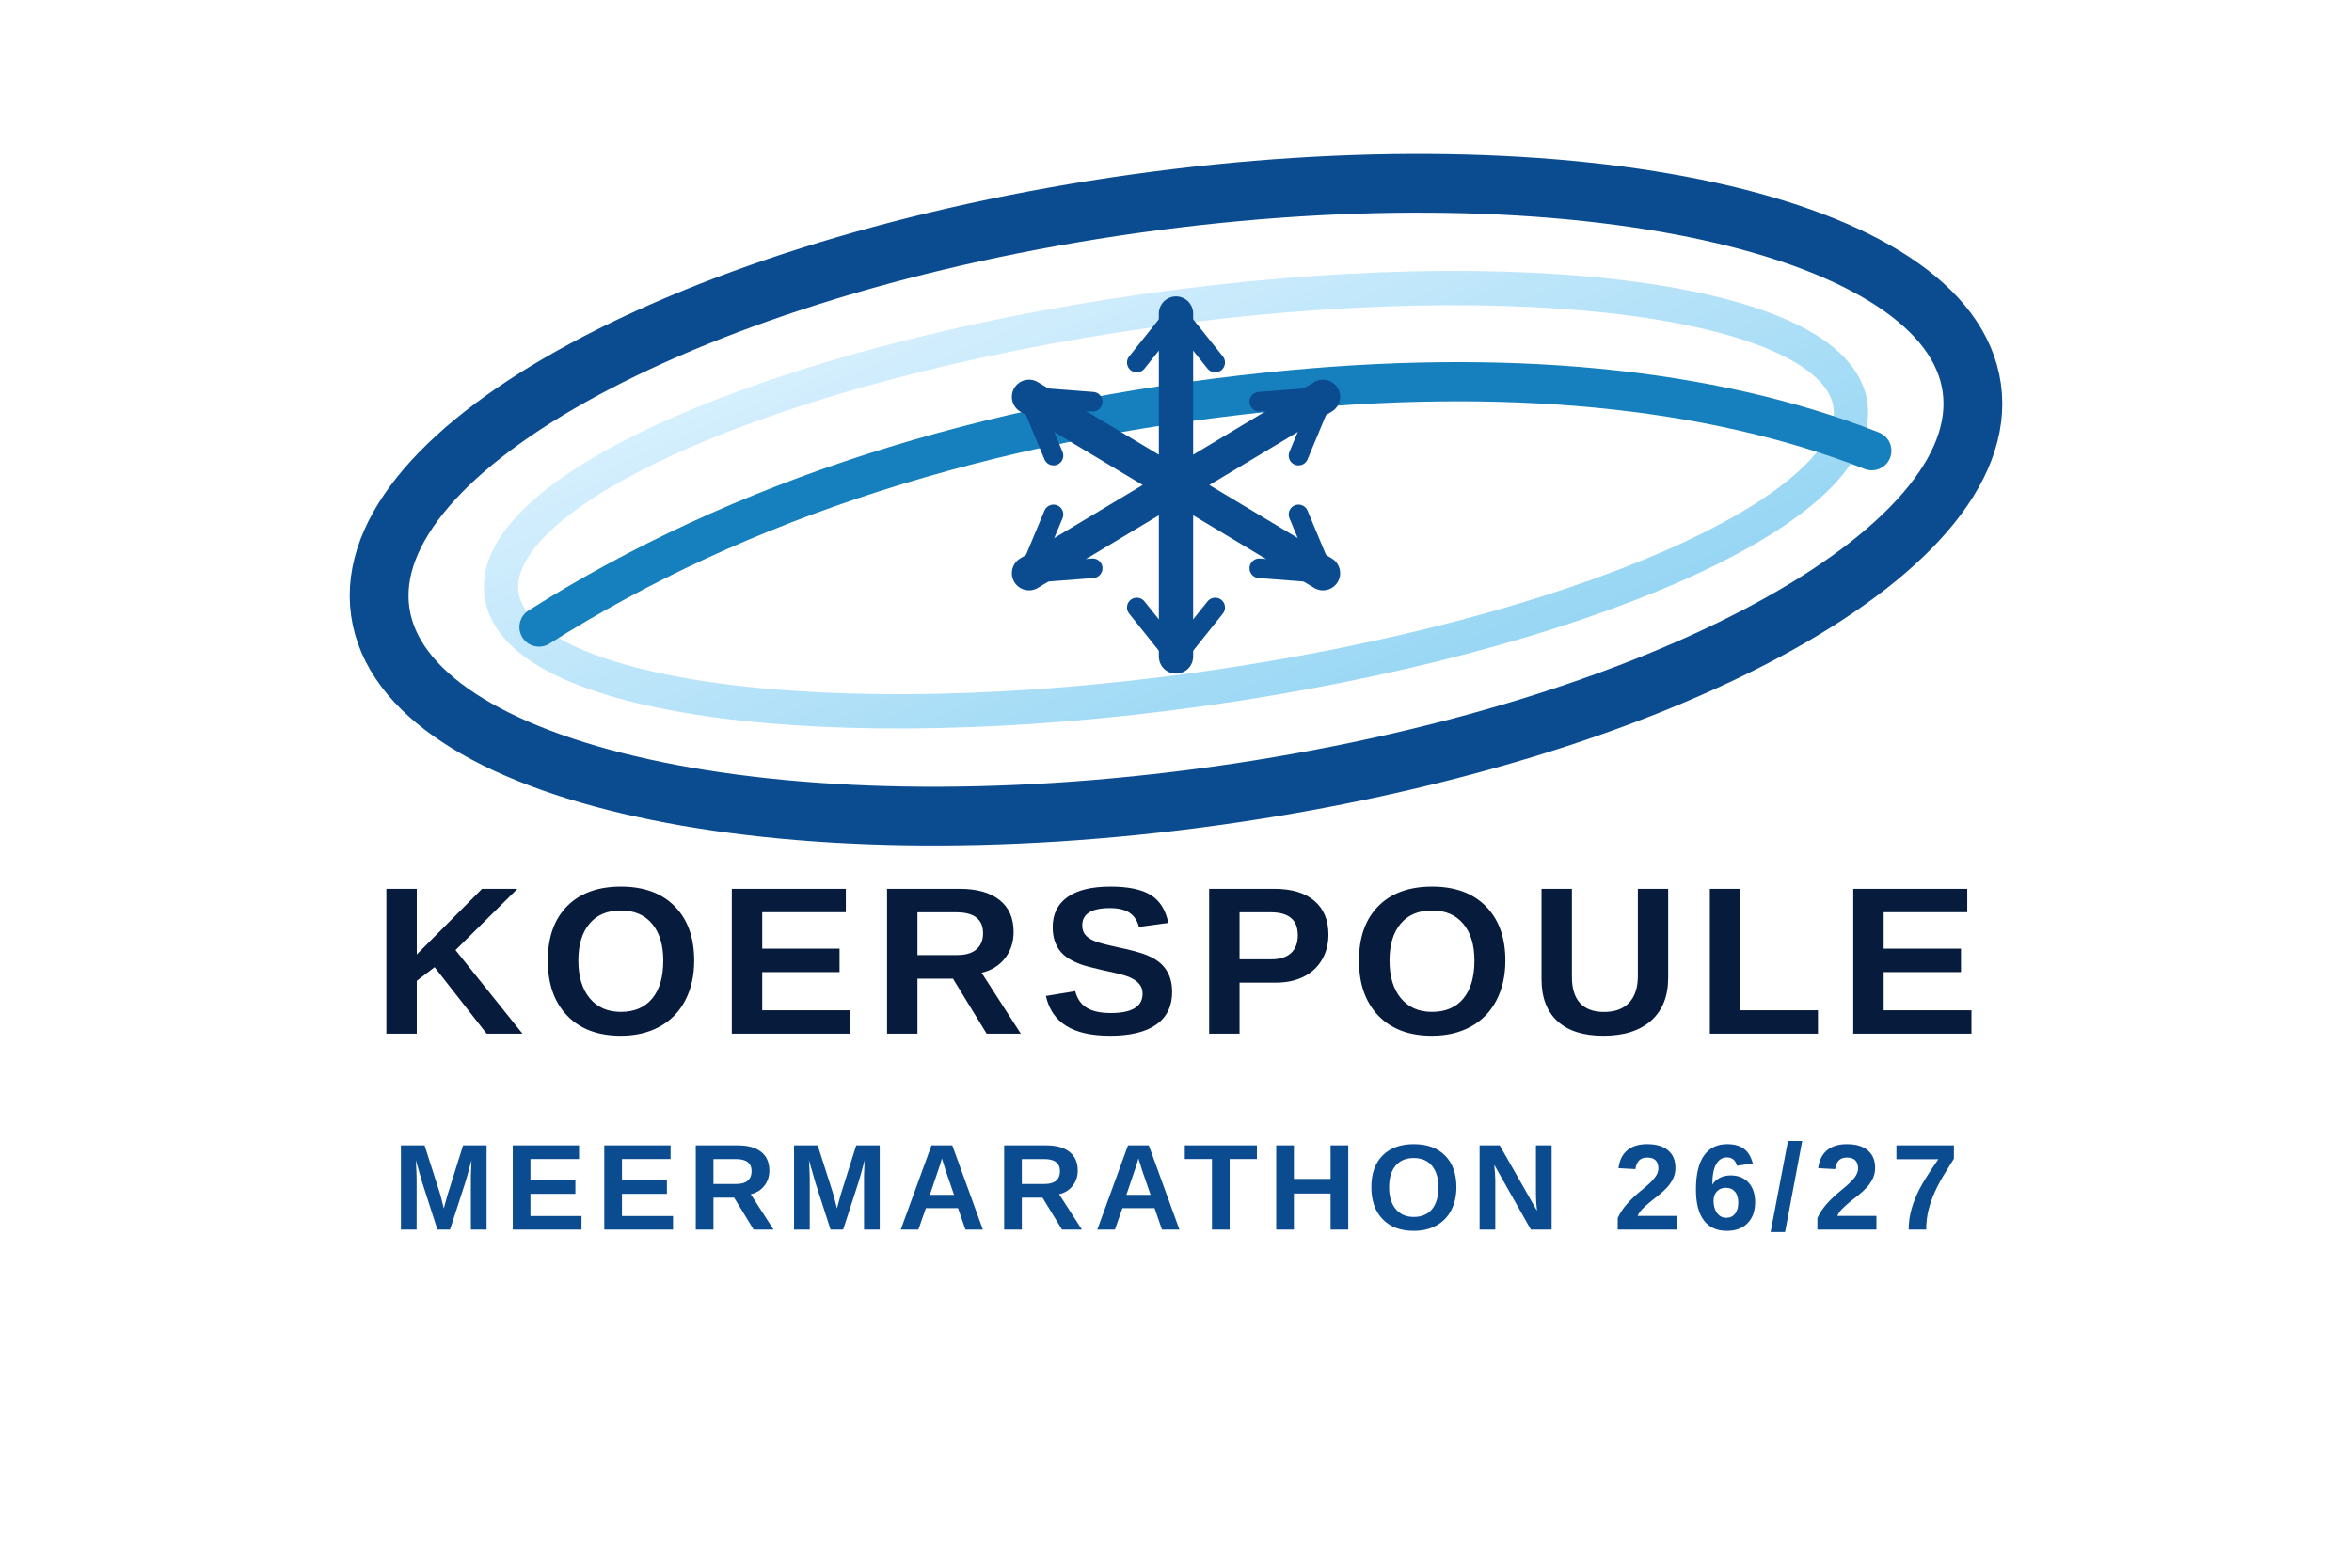
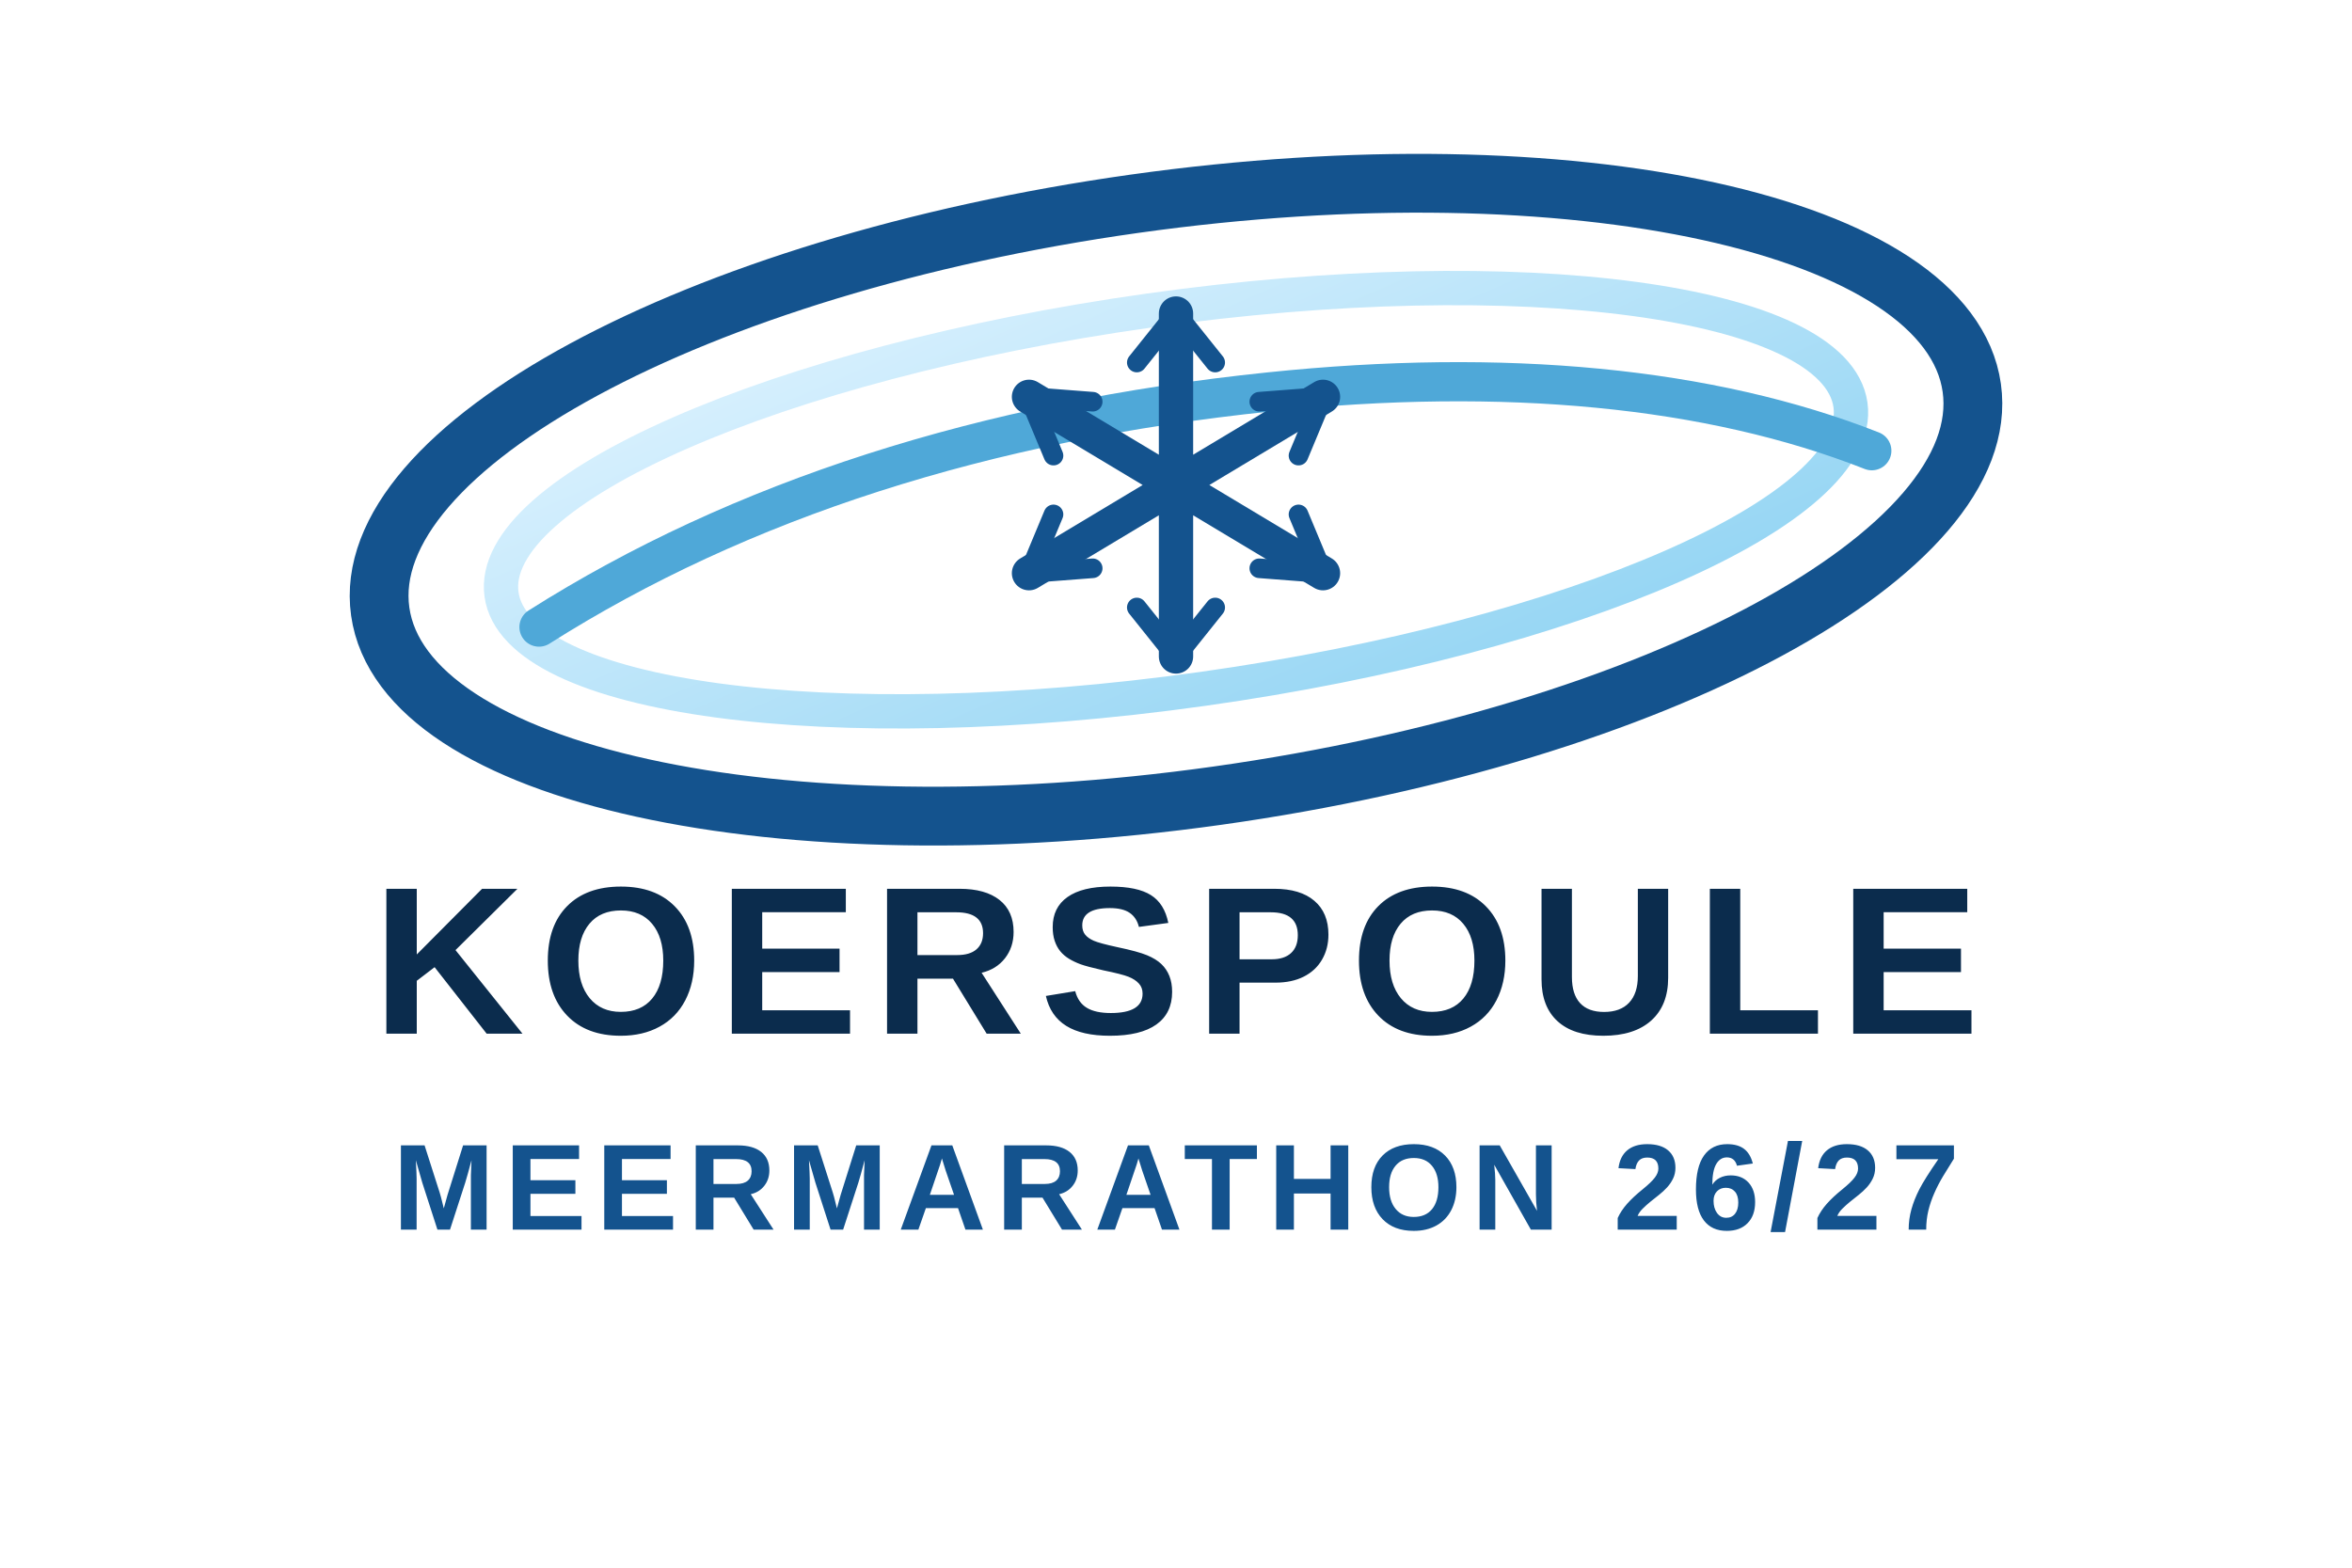
<svg xmlns="http://www.w3.org/2000/svg" viewBox="0 0 480 320" width="480" height="320" role="img" aria-labelledby="title description">
  <defs>
    <linearGradient id="ice" x1="0" y1="0" x2="1" y2="1">
      <stop offset="0" stop-color="#DFF3FF" />
      <stop offset="1" stop-color="#8DD2F2" />
    </linearGradient>
  </defs>
  <g fill="none" stroke-linecap="round" stroke-linejoin="round">
-     <ellipse cx="240" cy="102" rx="164" ry="61" stroke="#0B4C91" stroke-width="12" transform="rotate(-8 240 102)" />
+     <ellipse cx="240" cy="102" rx="164" ry="61" stroke="#14538E" stroke-width="12" transform="rotate(-8 240 102)" />
    <ellipse cx="240" cy="102" rx="139" ry="39" stroke="url(#ice)" stroke-width="7" transform="rotate(-8 240 102)" />
-     <path d="M110 128c41-26 91-42 149-48 48-5 90-1 123 12" stroke="#167FBD" stroke-width="8" />
+     <path d="M110 128c41-26 91-42 149-48 48-5 90-1 123 12" stroke="#4FA8D8" stroke-width="8" />
  </g>
-   <g transform="translate(240 99)" stroke="#0B4C91" stroke-width="7" stroke-linecap="round">
+   <g transform="translate(240 99)" stroke="#14538E" stroke-width="7" stroke-linecap="round">
    <path d="M0-35v70M-30-18l60 36M-30 18l60-36" />
    <path d="M0-35l-8 10M0-35l8 10M0 35l-8-10M0 35l8-10M-30-18l13 1M-30-18l5 12M30 18l-13-1M30 18l-5-12M-30 18l13-1M-30 18l5-12M30-18l-13 1M30-18l-5 12" stroke-width="4" />
  </g>
-   <text x="240" y="211" text-anchor="middle" fill="#071B3D" font-family="Arial, Helvetica, sans-serif" font-size="43" font-weight="800" letter-spacing="3">KOERSPOULE</text>
-   <text x="240" y="251" text-anchor="middle" fill="#0B4C91" font-family="Arial, Helvetica, sans-serif" font-size="25" font-weight="700" letter-spacing="2">MEERMARATHON 26/27</text>
+   <text x="240" y="211" text-anchor="middle" fill="#0B2C4D" font-family="Arial, Helvetica, sans-serif" font-size="43" font-weight="800" letter-spacing="3">KOERSPOULE</text>
+   <text x="240" y="251" text-anchor="middle" fill="#14538E" font-family="Arial, Helvetica, sans-serif" font-size="25" font-weight="700" letter-spacing="2">MEERMARATHON 26/27</text>
</svg>
